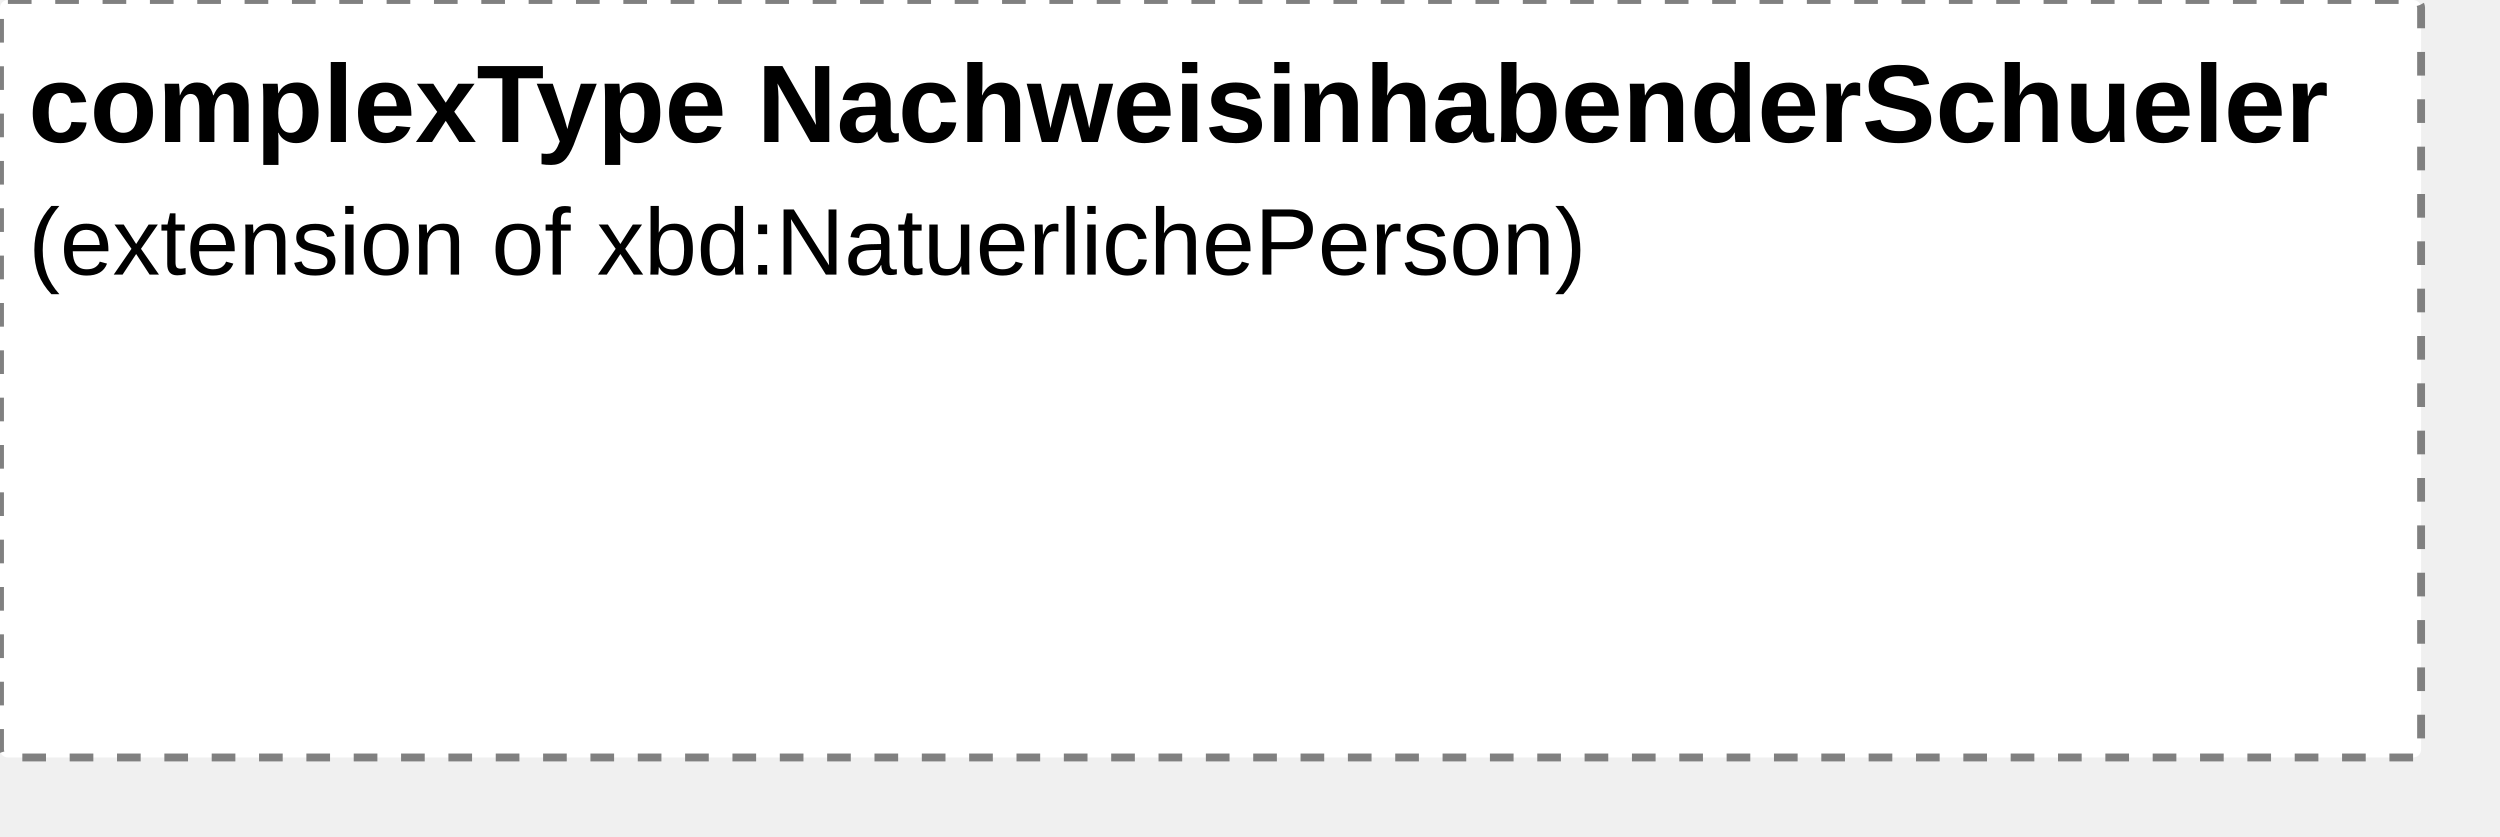
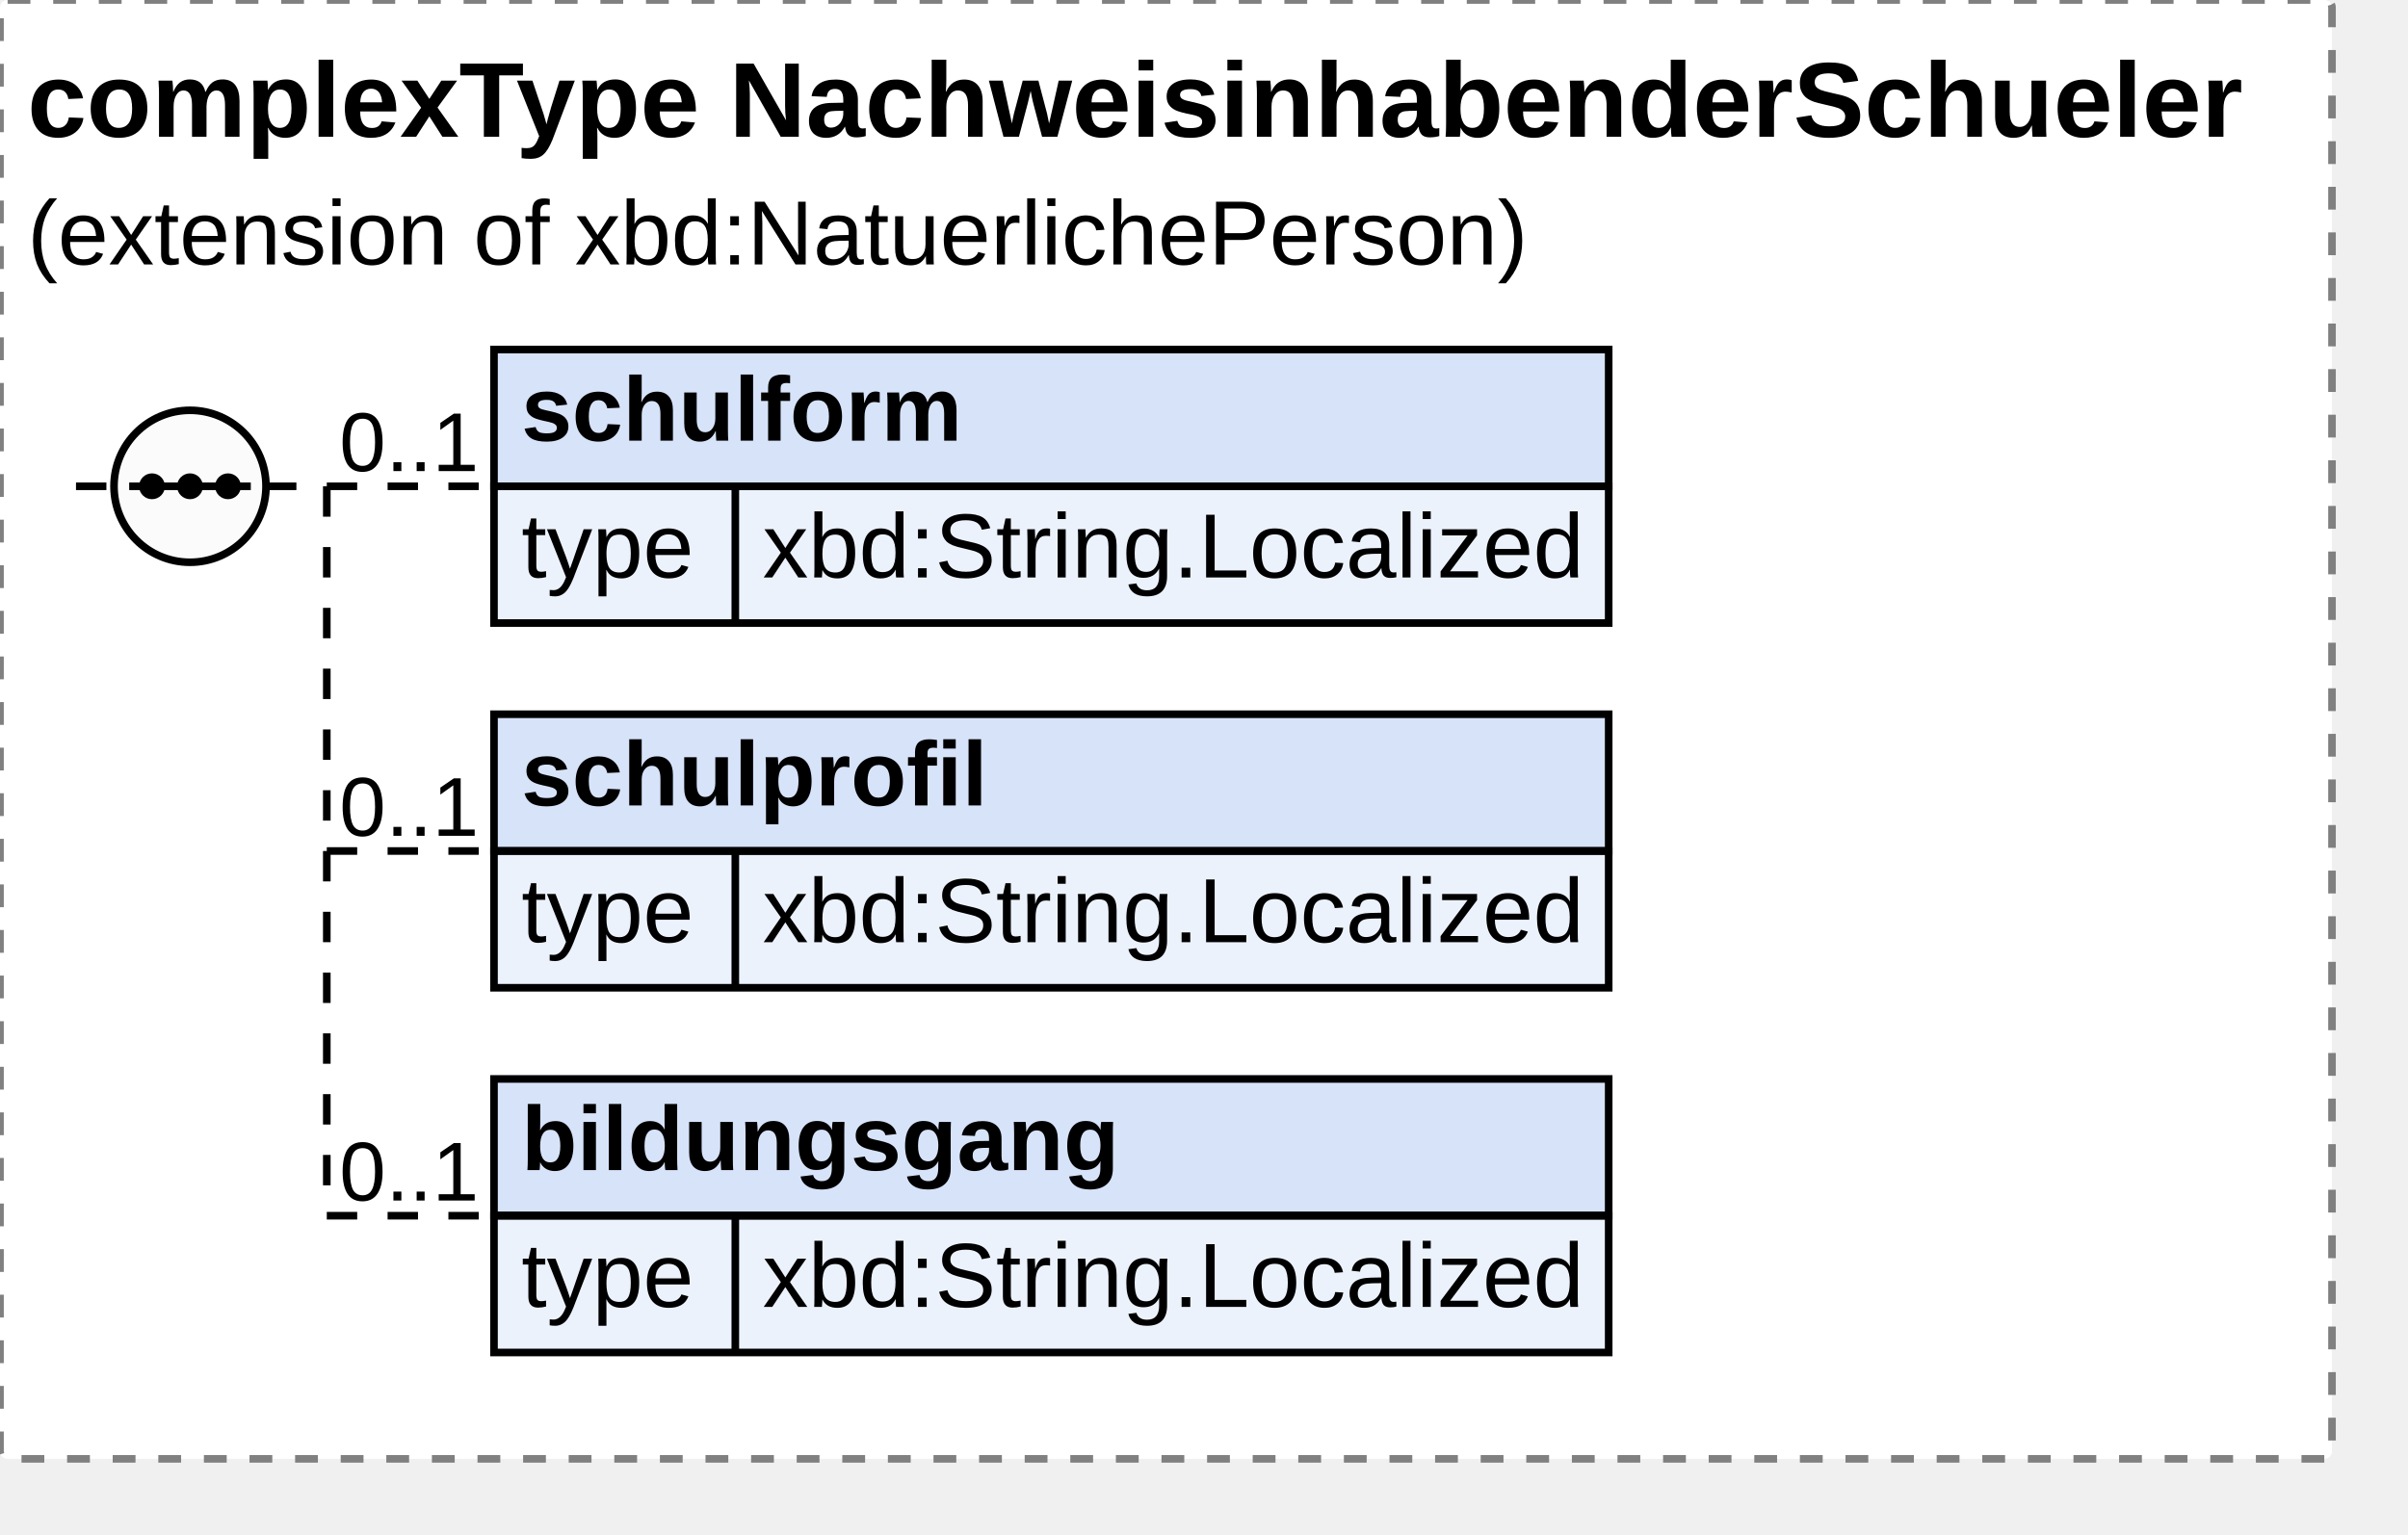
- <svg xmlns="http://www.w3.org/2000/svg" width="316.847" height="106">
+ <svg xmlns="http://www.w3.org/2000/svg" width="316.847" height="202">
  <defs>
    <style type="text/css">
                        text {
                            font-family: 'Arial';
                            fill: black;
                        }
                        text.at {
                            font-family: 'Arial';
                            fill: rgb(242, 152, 0);
                        }
                        line {
                            stroke: black;
                        }
                        line.type-structure {
                            stroke: black;
                        }
                        line.type-structure-optional {
                            stroke: black;
                            stroke-dasharray: 4, 4;
                        }
                        rect.attribute-upper {
                            stroke: black;
                            fill: rgb(255, 239, 211);
                        }
                        rect.element-upper {
                            stroke: black;
                            fill: rgb(215, 227, 249);
                        }
                        rect.element-lower {
                            stroke: black;
                            fill: rgb(236, 242, 252);
                        }
                        a text {
                            fill: black;
                        } 
                    </style>
  </defs>
-   <rect width="306.847" height="96" stroke-dasharray="3,3" rx="1" ry="1" style="stroke: grey;fill: white;" />
+   <rect width="306.847" height="192" stroke-dasharray="3,3" rx="1" ry="1" style="stroke: grey;fill: white;" />
  <text font-size="14" x="3.6" y="18" font-weight="bold">complexType NachweisinhabenderSchueler</text>
  <text font-size="12" x="3.6" y="34.8"> (extension of xbd:NatuerlichePerson)</text>
-   <g transform="translate(10,46)" />
+   <g transform="translate(10,46)">
+     <g transform="translate(55,0)">
+       <rect width="146.672" height="18" class="element-upper" />
+       <rect width="146.672" height="18" y="18" class="element-lower" />
+       <text font-size="12" x="3.6" y="12" font-weight="bold">schulform</text>
+       <line x1="0" y1="18" x2="146.672" y2="18" />
+       <text font-size="12" fill="grey" x="3.6" y="30">type</text>
+       <line x1="31.753" y1="18" x2="31.753" y2="36" />
+       <text font-size="12" x="35.353" y="30">xbd:String.Localized</text>
+       <g transform="translate(146.6719,0)" />
+     </g>
+     <line x1="33" y1="18" x2="55" y2="18" class="type-structure-optional" />
+     <text font-size="11" fill="black" x="53" y="16" text-anchor="end">0..1</text>
+     <line x1="33" y1="18" x2="33" y2="18" class="type-structure-optional" />
+     <g transform="translate(55,48)">
+       <rect width="146.672" height="18" class="element-upper" />
+       <rect width="146.672" height="18" y="18" class="element-lower" />
+       <text font-size="12" x="3.6" y="12" font-weight="bold">schulprofil</text>
+       <line x1="0" y1="18" x2="146.672" y2="18" />
+       <text font-size="12" fill="grey" x="3.6" y="30">type</text>
+       <line x1="31.753" y1="18" x2="31.753" y2="36" />
+       <text font-size="12" x="35.353" y="30">xbd:String.Localized</text>
+       <g transform="translate(146.6719,0)" />
+     </g>
+     <line x1="33" y1="66" x2="55" y2="66" class="type-structure-optional" />
+     <text font-size="11" fill="black" x="53" y="64" text-anchor="end">0..1</text>
+     <line x1="33" y1="18" x2="33" y2="66" class="type-structure-optional" />
+     <g transform="translate(55,96)">
+       <rect width="146.672" height="18" class="element-upper" />
+       <rect width="146.672" height="18" y="18" class="element-lower" />
+       <text font-size="12" x="3.6" y="12" font-weight="bold">bildungsgang</text>
+       <line x1="0" y1="18" x2="146.672" y2="18" />
+       <text font-size="12" fill="grey" x="3.6" y="30">type</text>
+       <line x1="31.753" y1="18" x2="31.753" y2="36" />
+       <text font-size="12" x="35.353" y="30">xbd:String.Localized</text>
+       <g transform="translate(146.6719,0)" />
+     </g>
+     <line x1="33" y1="114" x2="55" y2="114" class="type-structure-optional" />
+     <text font-size="11" fill="black" x="53" y="112" text-anchor="end">0..1</text>
+     <line x1="33" y1="66" x2="33" y2="114" class="type-structure-optional" />
+     <circle cx="15" cy="18" r="10" stroke="black" fill="rgb(251, 251, 251)" />
+     <line x1="0" y1="18" x2="5" y2="18" class="type-structure-optional" />
+     <line x1="25" y1="18" x2="33" y2="18" class="type-structure-optional" />
+     <circle cx="10" cy="18" r="1.2" stroke="black" fill="black" />
+     <circle cx="15" cy="18" r="1.2" stroke="black" fill="black" />
+     <circle cx="20" cy="18" r="1.2" stroke="black" fill="black" />
+     <line x1="7" y1="18" x2="23" y2="18" />
+   </g>
</svg>
